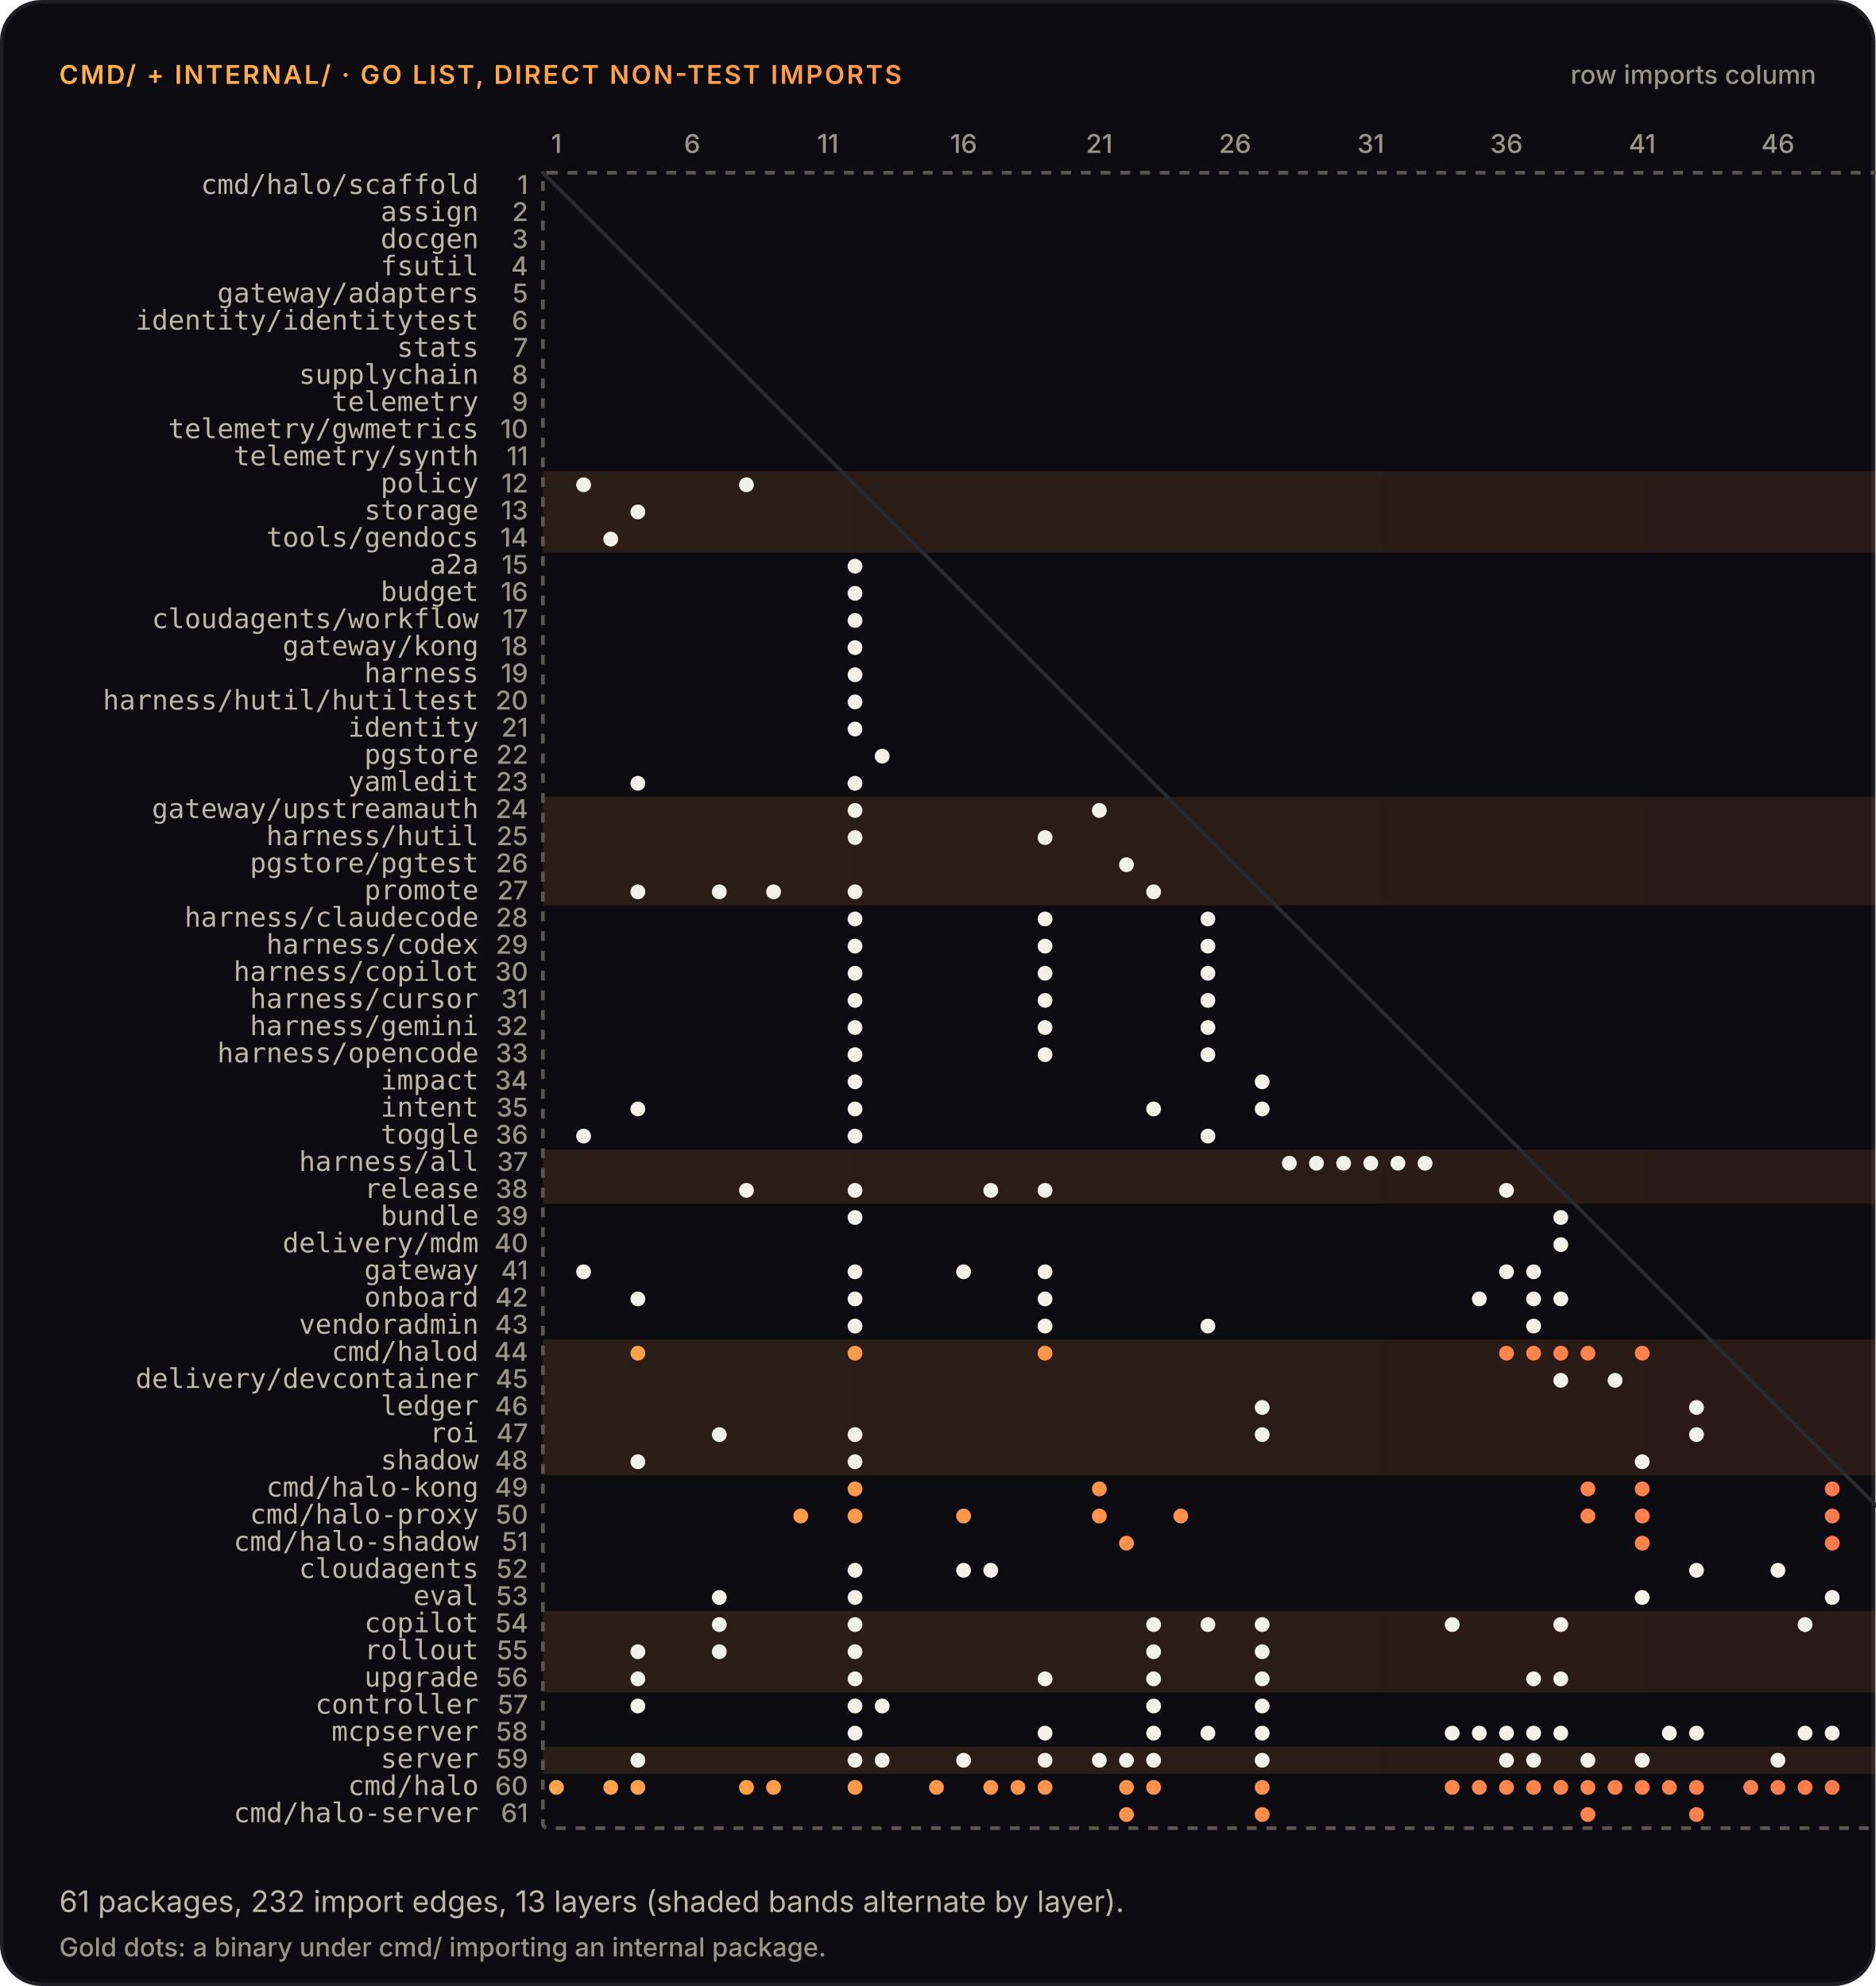
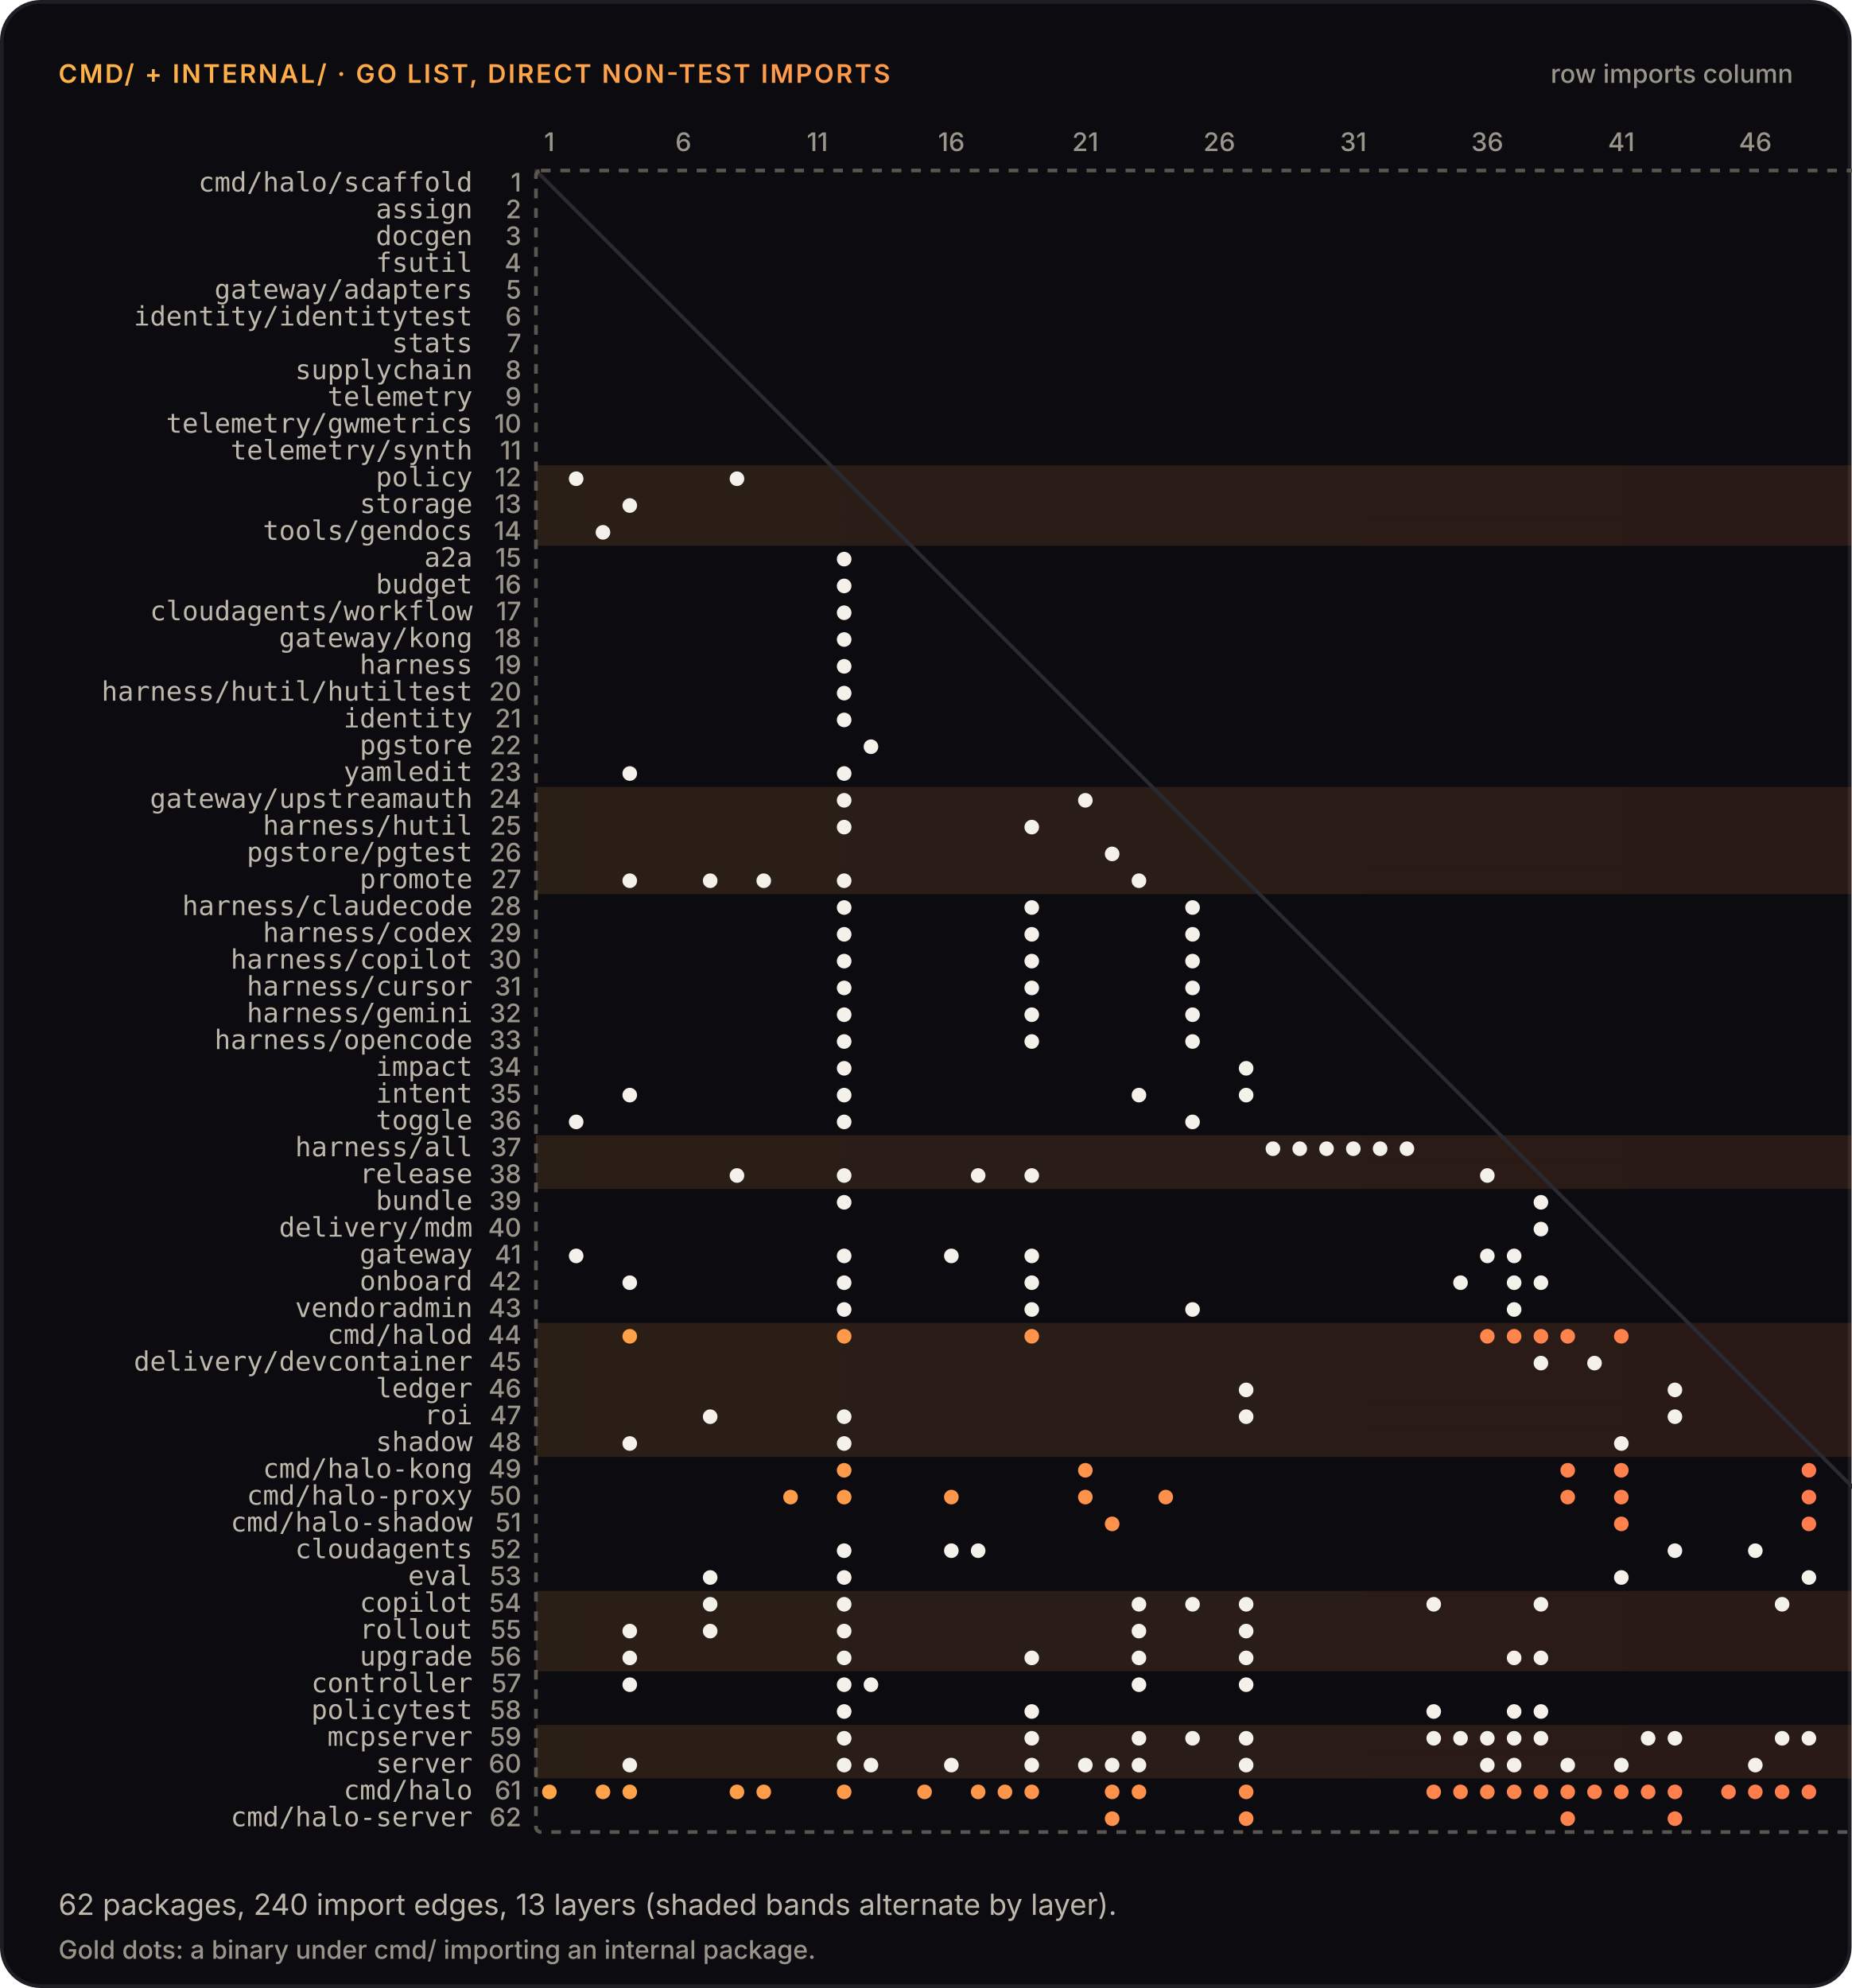
- <svg xmlns="http://www.w3.org/2000/svg" viewBox="0 0 760 805" width="760" height="805" role="img" aria-labelledby="t d" font-family="ui-sans-serif,-apple-system,Inter,'Segoe UI',sans-serif">
+ <svg xmlns="http://www.w3.org/2000/svg" viewBox="0 0 760 816" width="760" height="816" role="img" aria-labelledby="t d" font-family="ui-sans-serif,-apple-system,Inter,'Segoe UI',sans-serif">
  <style>
.cv{fill:#0c0c10;stroke:#1e1e24;stroke-width:1.5}
.card{fill:#121217;stroke:#2a2a31;stroke-width:1.5}
.soft{fill:url(#gs)}
.ring{fill:none;stroke:url(#ga);stroke-width:1.5}
.dcard{fill:#2a1414;stroke:#ff7a7a;stroke-width:1.5}
.ghost{fill:none;stroke:#5a564f;stroke-width:1.5;stroke-dasharray:4 4}
.zone{fill:#0f0f14;stroke:#24242b;stroke-width:1.5}
.chip{fill:#1a1a20;stroke:#2a2a31;stroke-width:1}
text{font-family:ui-sans-serif,-apple-system,Inter,'Segoe UI',sans-serif}
.t{font-size:13.5px;font-weight:600;fill:#f4f1ea}
.tm{font:600 12.5px ui-monospace,'SF Mono','JetBrains Mono',Menlo,Consolas,monospace;fill:#f4f1ea}
.td{fill:#ff7a7a}
.s{font-size:12px;fill:#bdb7ac}
.m{font:11px ui-monospace,'SF Mono','JetBrains Mono',Menlo,Consolas,monospace;fill:#bdb7ac}
.xs{font-size:10.5px;font-weight:500;fill:#9a958b}
.xm{font-family:ui-monospace,'SF Mono','JetBrains Mono',Menlo,Consolas,monospace;font-weight:400}
.xa{fill:url(#ga);font-weight:600}
.xd{fill:#ff7a7a;font-weight:600}
.xw{fill:#16130f;font-weight:600}
.k{font-size:10.5px;font-weight:600;letter-spacing:.08em;fill:#9a958b}
.ka{fill:url(#ga)}
.h1{font-size:42px;font-weight:700;letter-spacing:-.02em;fill:#f4f1ea}
.ln,.la,.ld,.lm{fill:none;stroke-width:1.5;stroke-linecap:round;stroke-linejoin:round}
.ln{stroke:#5a564f}.la{stroke:url(#ga)}.ld{stroke:#ff7a7a}.lm{stroke:#2a2a31}
.lane{stroke:#2a2a31;stroke-width:1.5;stroke-dasharray:3 4}
.dash{stroke-dasharray:5 5}
.dl{fill:#5a564f}.da{fill:url(#ga)}.dd{fill:#ff7a7a}
.pl{fill:#0c0c10}.pa{fill:#0c0c10;stroke:url(#ga);stroke-width:1}
.pd{fill:#2a1414;stroke:#ff7a7a;stroke-width:1}.ps{fill:url(#ga)}
.fa{fill:url(#ga)}.fs{fill:url(#gs)}.fm{fill:#1a1a20}.fd{fill:#ff7a7a}.ft{fill:#f4f1ea}
.bdg{fill:url(#ga)}.bn{font-size:9.5px;font-weight:700;fill:#16130f}
.ic{fill:none;stroke:url(#ga);stroke-width:1.75;stroke-linecap:round;stroke-linejoin:round}
.pkt{fill:url(#ga)}
.grow{transform-box:fill-box;transform-origin:left;animation:grow 4.8s cubic-bezier(.6,0,.2,1) infinite}
@keyframes grow{0%{transform:scaleX(.08)}25%{transform:scaleX(.3)}50%{transform:scaleX(.55)}75%,100%{transform:scaleX(1)}}
.flow{stroke-dasharray:4 6;animation:flow 1.1s linear infinite}
@keyframes flow{to{stroke-dashoffset:-20}}
.blink{animation:blink 3.2s ease-in-out infinite}
@keyframes blink{0%,100%{opacity:.18}35%,65%{opacity:1}}
.pulse{transform-box:fill-box;transform-origin:center;animation:pulse 2.8s ease-out infinite}
@keyframes pulse{0%{opacity:.55;transform:scale(.6)}100%{opacity:0;transform:scale(1.5)}}
@media (prefers-reduced-motion:reduce){.flow,.blink,.pulse,.grow{animation:none}.blink{opacity:1}.pulse,.pkt{display:none}}
</style>
  <defs>
    <linearGradient id="ga" gradientUnits="userSpaceOnUse" x1="0" y1="0" x2="760" y2="0">
      <stop offset="0" stop-color="#ffb547" />
      <stop offset="1" stop-color="#ff7a4d" />
    </linearGradient>
    <linearGradient id="gs" gradientUnits="userSpaceOnUse" x1="0" y1="0" x2="760" y2="0">
      <stop offset="0" stop-color="#ffb547" stop-opacity="0.12" />
      <stop offset="1" stop-color="#ff7a4d" stop-opacity="0.12" />
    </linearGradient>
    <filter id="sh" x="-10%" y="-10%" width="120%" height="140%">
      <feDropShadow dx="0" dy="1" stdDeviation="1.6" flood-color="#000000" flood-opacity="0.5" />
    </filter>
  </defs>
-   <rect class="cv" x=".75" y=".75" width="758.5" height="803.5" rx="16" />
+   <rect class="cv" x=".75" y=".75" width="758.5" height="814.5" rx="16" />
  <text class="k ka" x="24" y="34">CMD/ + INTERNAL/ · GO LIST, DIRECT NON-TEST IMPORTS</text>
  <text class="xs" x="736" y="34" text-anchor="end">row imports column</text>
  <text class="m" x="194" y="78.6" text-anchor="end">cmd/halo/scaffold</text>
  <text class="xs" x="214" y="78.6" text-anchor="end">1</text>
  <text class="m" x="194" y="89.6" text-anchor="end">assign</text>
  <text class="xs" x="214" y="89.6" text-anchor="end">2</text>
  <text class="m" x="194" y="100.6" text-anchor="end">docgen</text>
  <text class="xs" x="214" y="100.6" text-anchor="end">3</text>
  <text class="m" x="194" y="111.6" text-anchor="end">fsutil</text>
  <text class="xs" x="214" y="111.6" text-anchor="end">4</text>
  <text class="m" x="194" y="122.6" text-anchor="end">gateway/adapters</text>
  <text class="xs" x="214" y="122.6" text-anchor="end">5</text>
  <text class="m" x="194" y="133.6" text-anchor="end">identity/identitytest</text>
  <text class="xs" x="214" y="133.6" text-anchor="end">6</text>
  <text class="m" x="194" y="144.6" text-anchor="end">stats</text>
  <text class="xs" x="214" y="144.6" text-anchor="end">7</text>
  <text class="m" x="194" y="155.6" text-anchor="end">supplychain</text>
  <text class="xs" x="214" y="155.6" text-anchor="end">8</text>
  <text class="m" x="194" y="166.6" text-anchor="end">telemetry</text>
  <text class="xs" x="214" y="166.6" text-anchor="end">9</text>
  <text class="m" x="194" y="177.6" text-anchor="end">telemetry/gwmetrics</text>
  <text class="xs" x="214" y="177.6" text-anchor="end">10</text>
  <text class="m" x="194" y="188.6" text-anchor="end">telemetry/synth</text>
  <text class="xs" x="214" y="188.6" text-anchor="end">11</text>
-   <rect class="fs" x="220" y="191" width="671" height="11" />
+   <rect class="fs" x="220" y="191" width="682" height="11" />
  <text class="m" x="194" y="199.6" text-anchor="end">policy</text>
  <text class="xs" x="214" y="199.6" text-anchor="end">12</text>
-   <rect class="fs" x="220" y="202" width="671" height="11" />
+   <rect class="fs" x="220" y="202" width="682" height="11" />
  <text class="m" x="194" y="210.6" text-anchor="end">storage</text>
  <text class="xs" x="214" y="210.6" text-anchor="end">13</text>
-   <rect class="fs" x="220" y="213" width="671" height="11" />
+   <rect class="fs" x="220" y="213" width="682" height="11" />
  <text class="m" x="194" y="221.6" text-anchor="end">tools/gendocs</text>
  <text class="xs" x="214" y="221.6" text-anchor="end">14</text>
  <text class="m" x="194" y="232.6" text-anchor="end">a2a</text>
  <text class="xs" x="214" y="232.6" text-anchor="end">15</text>
  <text class="m" x="194" y="243.6" text-anchor="end">budget</text>
  <text class="xs" x="214" y="243.6" text-anchor="end">16</text>
  <text class="m" x="194" y="254.6" text-anchor="end">cloudagents/workflow</text>
  <text class="xs" x="214" y="254.6" text-anchor="end">17</text>
  <text class="m" x="194" y="265.6" text-anchor="end">gateway/kong</text>
  <text class="xs" x="214" y="265.6" text-anchor="end">18</text>
  <text class="m" x="194" y="276.6" text-anchor="end">harness</text>
  <text class="xs" x="214" y="276.6" text-anchor="end">19</text>
  <text class="m" x="194" y="287.6" text-anchor="end">harness/hutil/hutiltest</text>
  <text class="xs" x="214" y="287.6" text-anchor="end">20</text>
  <text class="m" x="194" y="298.6" text-anchor="end">identity</text>
  <text class="xs" x="214" y="298.6" text-anchor="end">21</text>
  <text class="m" x="194" y="309.6" text-anchor="end">pgstore</text>
  <text class="xs" x="214" y="309.6" text-anchor="end">22</text>
  <text class="m" x="194" y="320.6" text-anchor="end">yamledit</text>
  <text class="xs" x="214" y="320.6" text-anchor="end">23</text>
-   <rect class="fs" x="220" y="323" width="671" height="11" />
+   <rect class="fs" x="220" y="323" width="682" height="11" />
  <text class="m" x="194" y="331.6" text-anchor="end">gateway/upstreamauth</text>
  <text class="xs" x="214" y="331.6" text-anchor="end">24</text>
-   <rect class="fs" x="220" y="334" width="671" height="11" />
+   <rect class="fs" x="220" y="334" width="682" height="11" />
  <text class="m" x="194" y="342.6" text-anchor="end">harness/hutil</text>
  <text class="xs" x="214" y="342.6" text-anchor="end">25</text>
-   <rect class="fs" x="220" y="345" width="671" height="11" />
+   <rect class="fs" x="220" y="345" width="682" height="11" />
  <text class="m" x="194" y="353.6" text-anchor="end">pgstore/pgtest</text>
  <text class="xs" x="214" y="353.6" text-anchor="end">26</text>
-   <rect class="fs" x="220" y="356" width="671" height="11" />
+   <rect class="fs" x="220" y="356" width="682" height="11" />
  <text class="m" x="194" y="364.6" text-anchor="end">promote</text>
  <text class="xs" x="214" y="364.6" text-anchor="end">27</text>
  <text class="m" x="194" y="375.6" text-anchor="end">harness/claudecode</text>
  <text class="xs" x="214" y="375.6" text-anchor="end">28</text>
  <text class="m" x="194" y="386.6" text-anchor="end">harness/codex</text>
  <text class="xs" x="214" y="386.6" text-anchor="end">29</text>
  <text class="m" x="194" y="397.6" text-anchor="end">harness/copilot</text>
  <text class="xs" x="214" y="397.6" text-anchor="end">30</text>
  <text class="m" x="194" y="408.6" text-anchor="end">harness/cursor</text>
  <text class="xs" x="214" y="408.6" text-anchor="end">31</text>
  <text class="m" x="194" y="419.6" text-anchor="end">harness/gemini</text>
  <text class="xs" x="214" y="419.6" text-anchor="end">32</text>
  <text class="m" x="194" y="430.6" text-anchor="end">harness/opencode</text>
  <text class="xs" x="214" y="430.6" text-anchor="end">33</text>
  <text class="m" x="194" y="441.6" text-anchor="end">impact</text>
  <text class="xs" x="214" y="441.6" text-anchor="end">34</text>
  <text class="m" x="194" y="452.6" text-anchor="end">intent</text>
  <text class="xs" x="214" y="452.6" text-anchor="end">35</text>
  <text class="m" x="194" y="463.6" text-anchor="end">toggle</text>
  <text class="xs" x="214" y="463.6" text-anchor="end">36</text>
-   <rect class="fs" x="220" y="466" width="671" height="11" />
+   <rect class="fs" x="220" y="466" width="682" height="11" />
  <text class="m" x="194" y="474.6" text-anchor="end">harness/all</text>
  <text class="xs" x="214" y="474.6" text-anchor="end">37</text>
-   <rect class="fs" x="220" y="477" width="671" height="11" />
+   <rect class="fs" x="220" y="477" width="682" height="11" />
  <text class="m" x="194" y="485.6" text-anchor="end">release</text>
  <text class="xs" x="214" y="485.6" text-anchor="end">38</text>
  <text class="m" x="194" y="496.6" text-anchor="end">bundle</text>
  <text class="xs" x="214" y="496.6" text-anchor="end">39</text>
  <text class="m" x="194" y="507.6" text-anchor="end">delivery/mdm</text>
  <text class="xs" x="214" y="507.6" text-anchor="end">40</text>
  <text class="m" x="194" y="518.6" text-anchor="end">gateway</text>
  <text class="xs" x="214" y="518.6" text-anchor="end">41</text>
  <text class="m" x="194" y="529.6" text-anchor="end">onboard</text>
  <text class="xs" x="214" y="529.6" text-anchor="end">42</text>
  <text class="m" x="194" y="540.6" text-anchor="end">vendoradmin</text>
  <text class="xs" x="214" y="540.6" text-anchor="end">43</text>
-   <rect class="fs" x="220" y="543" width="671" height="11" />
+   <rect class="fs" x="220" y="543" width="682" height="11" />
  <text class="m" x="194" y="551.6" text-anchor="end">cmd/halod</text>
  <text class="xs" x="214" y="551.6" text-anchor="end">44</text>
-   <rect class="fs" x="220" y="554" width="671" height="11" />
+   <rect class="fs" x="220" y="554" width="682" height="11" />
  <text class="m" x="194" y="562.6" text-anchor="end">delivery/devcontainer</text>
  <text class="xs" x="214" y="562.6" text-anchor="end">45</text>
-   <rect class="fs" x="220" y="565" width="671" height="11" />
+   <rect class="fs" x="220" y="565" width="682" height="11" />
  <text class="m" x="194" y="573.6" text-anchor="end">ledger</text>
  <text class="xs" x="214" y="573.6" text-anchor="end">46</text>
-   <rect class="fs" x="220" y="576" width="671" height="11" />
+   <rect class="fs" x="220" y="576" width="682" height="11" />
  <text class="m" x="194" y="584.6" text-anchor="end">roi</text>
  <text class="xs" x="214" y="584.6" text-anchor="end">47</text>
-   <rect class="fs" x="220" y="587" width="671" height="11" />
+   <rect class="fs" x="220" y="587" width="682" height="11" />
  <text class="m" x="194" y="595.6" text-anchor="end">shadow</text>
  <text class="xs" x="214" y="595.6" text-anchor="end">48</text>
  <text class="m" x="194" y="606.6" text-anchor="end">cmd/halo-kong</text>
  <text class="xs" x="214" y="606.6" text-anchor="end">49</text>
  <text class="m" x="194" y="617.6" text-anchor="end">cmd/halo-proxy</text>
  <text class="xs" x="214" y="617.6" text-anchor="end">50</text>
  <text class="m" x="194" y="628.6" text-anchor="end">cmd/halo-shadow</text>
  <text class="xs" x="214" y="628.6" text-anchor="end">51</text>
  <text class="m" x="194" y="639.6" text-anchor="end">cloudagents</text>
  <text class="xs" x="214" y="639.6" text-anchor="end">52</text>
  <text class="m" x="194" y="650.6" text-anchor="end">eval</text>
  <text class="xs" x="214" y="650.6" text-anchor="end">53</text>
-   <rect class="fs" x="220" y="653" width="671" height="11" />
+   <rect class="fs" x="220" y="653" width="682" height="11" />
  <text class="m" x="194" y="661.6" text-anchor="end">copilot</text>
  <text class="xs" x="214" y="661.6" text-anchor="end">54</text>
-   <rect class="fs" x="220" y="664" width="671" height="11" />
+   <rect class="fs" x="220" y="664" width="682" height="11" />
  <text class="m" x="194" y="672.6" text-anchor="end">rollout</text>
  <text class="xs" x="214" y="672.6" text-anchor="end">55</text>
-   <rect class="fs" x="220" y="675" width="671" height="11" />
+   <rect class="fs" x="220" y="675" width="682" height="11" />
  <text class="m" x="194" y="683.6" text-anchor="end">upgrade</text>
  <text class="xs" x="214" y="683.6" text-anchor="end">56</text>
  <text class="m" x="194" y="694.6" text-anchor="end">controller</text>
  <text class="xs" x="214" y="694.6" text-anchor="end">57</text>
-   <text class="m" x="194" y="705.6" text-anchor="end">mcpserver</text>
+   <text class="m" x="194" y="705.6" text-anchor="end">policytest</text>
  <text class="xs" x="214" y="705.6" text-anchor="end">58</text>
-   <rect class="fs" x="220" y="708" width="671" height="11" />
-   <text class="m" x="194" y="716.6" text-anchor="end">server</text>
+   <rect class="fs" x="220" y="708" width="682" height="11" />
+   <text class="m" x="194" y="716.6" text-anchor="end">mcpserver</text>
  <text class="xs" x="214" y="716.6" text-anchor="end">59</text>
-   <text class="m" x="194" y="727.6" text-anchor="end">cmd/halo</text>
+   <rect class="fs" x="220" y="719" width="682" height="11" />
+   <text class="m" x="194" y="727.6" text-anchor="end">server</text>
  <text class="xs" x="214" y="727.6" text-anchor="end">60</text>
-   <text class="m" x="194" y="738.6" text-anchor="end">cmd/halo-server</text>
+   <text class="m" x="194" y="738.6" text-anchor="end">cmd/halo</text>
  <text class="xs" x="214" y="738.6" text-anchor="end">61</text>
+   <text class="m" x="194" y="749.6" text-anchor="end">cmd/halo-server</text>
+   <text class="xs" x="214" y="749.6" text-anchor="end">62</text>
  <text class="xs" x="225.5" y="62" text-anchor="middle">1</text>
  <text class="xs" x="280.5" y="62" text-anchor="middle">6</text>
  <text class="xs" x="335.5" y="62" text-anchor="middle">11</text>
  <text class="xs" x="390.5" y="62" text-anchor="middle">16</text>
  <text class="xs" x="445.5" y="62" text-anchor="middle">21</text>
  <text class="xs" x="500.5" y="62" text-anchor="middle">26</text>
  <text class="xs" x="555.5" y="62" text-anchor="middle">31</text>
  <text class="xs" x="610.5" y="62" text-anchor="middle">36</text>
  <text class="xs" x="665.5" y="62" text-anchor="middle">41</text>
  <text class="xs" x="720.5" y="62" text-anchor="middle">46</text>
  <text class="xs" x="775.5" y="62" text-anchor="middle">51</text>
  <text class="xs" x="830.5" y="62" text-anchor="middle">56</text>
  <text class="xs" x="885.5" y="62" text-anchor="middle">61</text>
-   <path class="lm" d="M220 70L891 741" />
-   <rect class="ghost" x="220" y="70" width="671" height="671" rx="2" />
+   <path class="lm" d="M220 70L902 752" />
+   <rect class="ghost" x="220" y="70" width="682" height="682" rx="2" />
  <circle class="ft" cx="236.5" cy="196.5" r="3" />
  <circle class="ft" cx="302.5" cy="196.5" r="3" />
  <circle class="ft" cx="258.5" cy="207.5" r="3" />
  <circle class="ft" cx="247.5" cy="218.5" r="3" />
  <circle class="ft" cx="346.5" cy="229.5" r="3" />
  <circle class="ft" cx="346.5" cy="240.5" r="3" />
  <circle class="ft" cx="346.5" cy="251.5" r="3" />
  <circle class="ft" cx="346.5" cy="262.5" r="3" />
  <circle class="ft" cx="346.5" cy="273.5" r="3" />
  <circle class="ft" cx="346.5" cy="284.5" r="3" />
  <circle class="ft" cx="346.5" cy="295.5" r="3" />
  <circle class="ft" cx="357.5" cy="306.5" r="3" />
  <circle class="ft" cx="258.5" cy="317.5" r="3" />
  <circle class="ft" cx="346.5" cy="317.5" r="3" />
  <circle class="ft" cx="445.5" cy="328.5" r="3" />
  <circle class="ft" cx="346.5" cy="328.5" r="3" />
  <circle class="ft" cx="423.5" cy="339.5" r="3" />
  <circle class="ft" cx="346.5" cy="339.5" r="3" />
  <circle class="ft" cx="456.5" cy="350.5" r="3" />
  <circle class="ft" cx="258.5" cy="361.5" r="3" />
  <circle class="ft" cx="346.5" cy="361.5" r="3" />
  <circle class="ft" cx="291.5" cy="361.5" r="3" />
  <circle class="ft" cx="313.5" cy="361.5" r="3" />
  <circle class="ft" cx="467.5" cy="361.5" r="3" />
  <circle class="ft" cx="423.5" cy="372.5" r="3" />
  <circle class="ft" cx="489.5" cy="372.5" r="3" />
  <circle class="ft" cx="346.5" cy="372.5" r="3" />
  <circle class="ft" cx="423.5" cy="383.5" r="3" />
  <circle class="ft" cx="489.5" cy="383.5" r="3" />
  <circle class="ft" cx="346.5" cy="383.5" r="3" />
  <circle class="ft" cx="423.5" cy="394.5" r="3" />
  <circle class="ft" cx="489.5" cy="394.5" r="3" />
  <circle class="ft" cx="346.5" cy="394.5" r="3" />
  <circle class="ft" cx="423.5" cy="405.5" r="3" />
  <circle class="ft" cx="489.5" cy="405.5" r="3" />
  <circle class="ft" cx="346.5" cy="405.5" r="3" />
  <circle class="ft" cx="423.5" cy="416.5" r="3" />
  <circle class="ft" cx="489.5" cy="416.5" r="3" />
  <circle class="ft" cx="346.5" cy="416.5" r="3" />
  <circle class="ft" cx="423.5" cy="427.5" r="3" />
  <circle class="ft" cx="489.5" cy="427.5" r="3" />
  <circle class="ft" cx="346.5" cy="427.5" r="3" />
  <circle class="ft" cx="346.5" cy="438.5" r="3" />
  <circle class="ft" cx="511.5" cy="438.5" r="3" />
  <circle class="ft" cx="258.5" cy="449.5" r="3" />
  <circle class="ft" cx="346.5" cy="449.5" r="3" />
  <circle class="ft" cx="511.5" cy="449.5" r="3" />
  <circle class="ft" cx="467.5" cy="449.5" r="3" />
  <circle class="ft" cx="236.5" cy="460.5" r="3" />
  <circle class="ft" cx="489.5" cy="460.5" r="3" />
  <circle class="ft" cx="346.5" cy="460.5" r="3" />
  <circle class="ft" cx="522.5" cy="471.5" r="3" />
  <circle class="ft" cx="533.5" cy="471.5" r="3" />
  <circle class="ft" cx="544.5" cy="471.5" r="3" />
  <circle class="ft" cx="555.5" cy="471.5" r="3" />
  <circle class="ft" cx="566.5" cy="471.5" r="3" />
  <circle class="ft" cx="577.5" cy="471.5" r="3" />
  <circle class="ft" cx="401.5" cy="482.5" r="3" />
  <circle class="ft" cx="423.5" cy="482.5" r="3" />
  <circle class="ft" cx="346.5" cy="482.5" r="3" />
  <circle class="ft" cx="302.5" cy="482.5" r="3" />
  <circle class="ft" cx="610.5" cy="482.5" r="3" />
  <circle class="ft" cx="346.5" cy="493.5" r="3" />
  <circle class="ft" cx="632.5" cy="493.5" r="3" />
  <circle class="ft" cx="632.5" cy="504.5" r="3" />
  <circle class="ft" cx="236.5" cy="515.5" r="3" />
  <circle class="ft" cx="390.5" cy="515.5" r="3" />
  <circle class="ft" cx="423.5" cy="515.5" r="3" />
  <circle class="ft" cx="621.5" cy="515.5" r="3" />
  <circle class="ft" cx="346.5" cy="515.5" r="3" />
  <circle class="ft" cx="610.5" cy="515.5" r="3" />
  <circle class="ft" cx="258.5" cy="526.5" r="3" />
  <circle class="ft" cx="423.5" cy="526.5" r="3" />
  <circle class="ft" cx="621.5" cy="526.5" r="3" />
  <circle class="ft" cx="599.5" cy="526.5" r="3" />
  <circle class="ft" cx="346.5" cy="526.5" r="3" />
  <circle class="ft" cx="632.5" cy="526.5" r="3" />
  <circle class="ft" cx="423.5" cy="537.5" r="3" />
  <circle class="ft" cx="621.5" cy="537.5" r="3" />
  <circle class="ft" cx="489.5" cy="537.5" r="3" />
  <circle class="ft" cx="346.5" cy="537.5" r="3" />
  <circle class="fa" cx="643.5" cy="548.5" r="3" />
  <circle class="fa" cx="258.5" cy="548.5" r="3" />
  <circle class="fa" cx="665.5" cy="548.5" r="3" />
  <circle class="fa" cx="423.5" cy="548.5" r="3" />
  <circle class="fa" cx="621.5" cy="548.5" r="3" />
  <circle class="fa" cx="346.5" cy="548.5" r="3" />
  <circle class="fa" cx="632.5" cy="548.5" r="3" />
  <circle class="fa" cx="610.5" cy="548.5" r="3" />
  <circle class="ft" cx="654.5" cy="559.5" r="3" />
  <circle class="ft" cx="632.5" cy="559.5" r="3" />
  <circle class="ft" cx="511.5" cy="570.5" r="3" />
  <circle class="ft" cx="687.5" cy="570.5" r="3" />
  <circle class="ft" cx="346.5" cy="581.5" r="3" />
  <circle class="ft" cx="511.5" cy="581.5" r="3" />
  <circle class="ft" cx="291.5" cy="581.5" r="3" />
  <circle class="ft" cx="687.5" cy="581.5" r="3" />
  <circle class="ft" cx="258.5" cy="592.5" r="3" />
  <circle class="ft" cx="665.5" cy="592.5" r="3" />
  <circle class="ft" cx="346.5" cy="592.5" r="3" />
  <circle class="fa" cx="643.5" cy="603.5" r="3" />
  <circle class="fa" cx="665.5" cy="603.5" r="3" />
  <circle class="fa" cx="445.5" cy="603.5" r="3" />
  <circle class="fa" cx="346.5" cy="603.5" r="3" />
  <circle class="fa" cx="742.5" cy="603.5" r="3" />
  <circle class="fa" cx="390.5" cy="614.5" r="3" />
  <circle class="fa" cx="643.5" cy="614.5" r="3" />
  <circle class="fa" cx="665.5" cy="614.5" r="3" />
  <circle class="fa" cx="478.5" cy="614.5" r="3" />
  <circle class="fa" cx="445.5" cy="614.5" r="3" />
  <circle class="fa" cx="346.5" cy="614.5" r="3" />
  <circle class="fa" cx="742.5" cy="614.5" r="3" />
  <circle class="fa" cx="324.5" cy="614.5" r="3" />
  <circle class="fa" cx="665.5" cy="625.5" r="3" />
  <circle class="fa" cx="456.5" cy="625.5" r="3" />
  <circle class="fa" cx="742.5" cy="625.5" r="3" />
  <circle class="ft" cx="390.5" cy="636.5" r="3" />
  <circle class="ft" cx="401.5" cy="636.5" r="3" />
  <circle class="ft" cx="720.5" cy="636.5" r="3" />
  <circle class="ft" cx="346.5" cy="636.5" r="3" />
  <circle class="ft" cx="687.5" cy="636.5" r="3" />
  <circle class="ft" cx="665.5" cy="647.5" r="3" />
  <circle class="ft" cx="346.5" cy="647.5" r="3" />
  <circle class="ft" cx="742.5" cy="647.5" r="3" />
  <circle class="ft" cx="291.5" cy="647.5" r="3" />
  <circle class="ft" cx="797.5" cy="658.5" r="3" />
  <circle class="ft" cx="489.5" cy="658.5" r="3" />
  <circle class="ft" cx="588.5" cy="658.5" r="3" />
  <circle class="ft" cx="346.5" cy="658.5" r="3" />
  <circle class="ft" cx="511.5" cy="658.5" r="3" />
  <circle class="ft" cx="632.5" cy="658.5" r="3" />
  <circle class="ft" cx="731.5" cy="658.5" r="3" />
  <circle class="ft" cx="291.5" cy="658.5" r="3" />
  <circle class="ft" cx="467.5" cy="658.5" r="3" />
  <circle class="ft" cx="797.5" cy="669.5" r="3" />
  <circle class="ft" cx="258.5" cy="669.5" r="3" />
  <circle class="ft" cx="346.5" cy="669.5" r="3" />
  <circle class="ft" cx="511.5" cy="669.5" r="3" />
  <circle class="ft" cx="291.5" cy="669.5" r="3" />
  <circle class="ft" cx="467.5" cy="669.5" r="3" />
  <circle class="ft" cx="797.5" cy="680.5" r="3" />
  <circle class="ft" cx="258.5" cy="680.5" r="3" />
  <circle class="ft" cx="423.5" cy="680.5" r="3" />
  <circle class="ft" cx="621.5" cy="680.5" r="3" />
  <circle class="ft" cx="346.5" cy="680.5" r="3" />
  <circle class="ft" cx="511.5" cy="680.5" r="3" />
  <circle class="ft" cx="632.5" cy="680.5" r="3" />
  <circle class="ft" cx="467.5" cy="680.5" r="3" />
  <circle class="ft" cx="258.5" cy="691.5" r="3" />
  <circle class="ft" cx="346.5" cy="691.5" r="3" />
  <circle class="ft" cx="511.5" cy="691.5" r="3" />
  <circle class="ft" cx="819.5" cy="691.5" r="3" />
  <circle class="ft" cx="357.5" cy="691.5" r="3" />
  <circle class="ft" cx="467.5" cy="691.5" r="3" />
-   <circle class="ft" cx="808.5" cy="702.5" r="3" />
-   <circle class="ft" cx="797.5" cy="702.5" r="3" />
  <circle class="ft" cx="423.5" cy="702.5" r="3" />
  <circle class="ft" cx="621.5" cy="702.5" r="3" />
-   <circle class="ft" cx="489.5" cy="702.5" r="3" />
  <circle class="ft" cx="588.5" cy="702.5" r="3" />
-   <circle class="ft" cx="599.5" cy="702.5" r="3" />
-   <circle class="ft" cx="676.5" cy="702.5" r="3" />
  <circle class="ft" cx="346.5" cy="702.5" r="3" />
-   <circle class="ft" cx="511.5" cy="702.5" r="3" />
  <circle class="ft" cx="632.5" cy="702.5" r="3" />
-   <circle class="ft" cx="731.5" cy="702.5" r="3" />
  <circle class="ft" cx="819.5" cy="702.5" r="3" />
-   <circle class="ft" cx="742.5" cy="702.5" r="3" />
-   <circle class="ft" cx="610.5" cy="702.5" r="3" />
-   <circle class="ft" cx="830.5" cy="702.5" r="3" />
-   <circle class="ft" cx="687.5" cy="702.5" r="3" />
-   <circle class="ft" cx="467.5" cy="702.5" r="3" />
-   <circle class="ft" cx="390.5" cy="713.5" r="3" />
-   <circle class="ft" cx="643.5" cy="713.5" r="3" />
-   <circle class="ft" cx="786.5" cy="713.5" r="3" />
-   <circle class="ft" cx="841.5" cy="713.5" r="3" />
-   <circle class="ft" cx="258.5" cy="713.5" r="3" />
-   <circle class="ft" cx="665.5" cy="713.5" r="3" />
+   <circle class="ft" cx="808.5" cy="713.5" r="3" />
+   <circle class="ft" cx="797.5" cy="713.5" r="3" />
  <circle class="ft" cx="423.5" cy="713.5" r="3" />
  <circle class="ft" cx="621.5" cy="713.5" r="3" />
-   <circle class="ft" cx="445.5" cy="713.5" r="3" />
-   <circle class="ft" cx="720.5" cy="713.5" r="3" />
-   <circle class="ft" cx="456.5" cy="713.5" r="3" />
+   <circle class="ft" cx="489.5" cy="713.5" r="3" />
+   <circle class="ft" cx="588.5" cy="713.5" r="3" />
+   <circle class="ft" cx="599.5" cy="713.5" r="3" />
+   <circle class="ft" cx="676.5" cy="713.5" r="3" />
  <circle class="ft" cx="346.5" cy="713.5" r="3" />
+   <circle class="ft" cx="852.5" cy="713.5" r="3" />
  <circle class="ft" cx="511.5" cy="713.5" r="3" />
+   <circle class="ft" cx="632.5" cy="713.5" r="3" />
+   <circle class="ft" cx="731.5" cy="713.5" r="3" />
  <circle class="ft" cx="819.5" cy="713.5" r="3" />
-   <circle class="ft" cx="357.5" cy="713.5" r="3" />
+   <circle class="ft" cx="742.5" cy="713.5" r="3" />
  <circle class="ft" cx="610.5" cy="713.5" r="3" />
+   <circle class="ft" cx="830.5" cy="713.5" r="3" />
+   <circle class="ft" cx="687.5" cy="713.5" r="3" />
  <circle class="ft" cx="467.5" cy="713.5" r="3" />
-   <circle class="fa" cx="225.5" cy="724.5" r="3" />
-   <circle class="fa" cx="379.5" cy="724.5" r="3" />
-   <circle class="fa" cx="643.5" cy="724.5" r="3" />
-   <circle class="fa" cx="786.5" cy="724.5" r="3" />
-   <circle class="fa" cx="401.5" cy="724.5" r="3" />
-   <circle class="fa" cx="841.5" cy="724.5" r="3" />
-   <circle class="fa" cx="808.5" cy="724.5" r="3" />
-   <circle class="fa" cx="709.5" cy="724.5" r="3" />
-   <circle class="fa" cx="654.5" cy="724.5" r="3" />
-   <circle class="fa" cx="247.5" cy="724.5" r="3" />
-   <circle class="fa" cx="797.5" cy="724.5" r="3" />
-   <circle class="fa" cx="258.5" cy="724.5" r="3" />
-   <circle class="fa" cx="665.5" cy="724.5" r="3" />
-   <circle class="fa" cx="412.5" cy="724.5" r="3" />
-   <circle class="fa" cx="423.5" cy="724.5" r="3" />
-   <circle class="fa" cx="621.5" cy="724.5" r="3" />
-   <circle class="fa" cx="588.5" cy="724.5" r="3" />
-   <circle class="fa" cx="599.5" cy="724.5" r="3" />
-   <circle class="fa" cx="720.5" cy="724.5" r="3" />
-   <circle class="fa" cx="852.5" cy="724.5" r="3" />
-   <circle class="fa" cx="676.5" cy="724.5" r="3" />
-   <circle class="fa" cx="456.5" cy="724.5" r="3" />
-   <circle class="fa" cx="346.5" cy="724.5" r="3" />
-   <circle class="fa" cx="511.5" cy="724.5" r="3" />
-   <circle class="fa" cx="632.5" cy="724.5" r="3" />
-   <circle class="fa" cx="731.5" cy="724.5" r="3" />
-   <circle class="fa" cx="819.5" cy="724.5" r="3" />
-   <circle class="fa" cx="863.5" cy="724.5" r="3" />
-   <circle class="fa" cx="742.5" cy="724.5" r="3" />
-   <circle class="fa" cx="302.5" cy="724.5" r="3" />
-   <circle class="fa" cx="313.5" cy="724.5" r="3" />
-   <circle class="fa" cx="610.5" cy="724.5" r="3" />
-   <circle class="fa" cx="830.5" cy="724.5" r="3" />
-   <circle class="fa" cx="687.5" cy="724.5" r="3" />
-   <circle class="fa" cx="467.5" cy="724.5" r="3" />
+   <circle class="ft" cx="390.5" cy="724.5" r="3" />
+   <circle class="ft" cx="643.5" cy="724.5" r="3" />
+   <circle class="ft" cx="786.5" cy="724.5" r="3" />
+   <circle class="ft" cx="841.5" cy="724.5" r="3" />
+   <circle class="ft" cx="258.5" cy="724.5" r="3" />
+   <circle class="ft" cx="665.5" cy="724.5" r="3" />
+   <circle class="ft" cx="423.5" cy="724.5" r="3" />
+   <circle class="ft" cx="621.5" cy="724.5" r="3" />
+   <circle class="ft" cx="445.5" cy="724.5" r="3" />
+   <circle class="ft" cx="720.5" cy="724.5" r="3" />
+   <circle class="ft" cx="456.5" cy="724.5" r="3" />
+   <circle class="ft" cx="346.5" cy="724.5" r="3" />
+   <circle class="ft" cx="511.5" cy="724.5" r="3" />
+   <circle class="ft" cx="819.5" cy="724.5" r="3" />
+   <circle class="ft" cx="357.5" cy="724.5" r="3" />
+   <circle class="ft" cx="610.5" cy="724.5" r="3" />
+   <circle class="ft" cx="467.5" cy="724.5" r="3" />
+   <circle class="fa" cx="225.5" cy="735.5" r="3" />
+   <circle class="fa" cx="379.5" cy="735.5" r="3" />
  <circle class="fa" cx="643.5" cy="735.5" r="3" />
  <circle class="fa" cx="786.5" cy="735.5" r="3" />
+   <circle class="fa" cx="401.5" cy="735.5" r="3" />
  <circle class="fa" cx="841.5" cy="735.5" r="3" />
+   <circle class="fa" cx="808.5" cy="735.5" r="3" />
+   <circle class="fa" cx="709.5" cy="735.5" r="3" />
+   <circle class="fa" cx="654.5" cy="735.5" r="3" />
+   <circle class="fa" cx="247.5" cy="735.5" r="3" />
+   <circle class="fa" cx="797.5" cy="735.5" r="3" />
+   <circle class="fa" cx="258.5" cy="735.5" r="3" />
+   <circle class="fa" cx="665.5" cy="735.5" r="3" />
+   <circle class="fa" cx="412.5" cy="735.5" r="3" />
+   <circle class="fa" cx="423.5" cy="735.5" r="3" />
+   <circle class="fa" cx="621.5" cy="735.5" r="3" />
+   <circle class="fa" cx="588.5" cy="735.5" r="3" />
+   <circle class="fa" cx="599.5" cy="735.5" r="3" />
+   <circle class="fa" cx="720.5" cy="735.5" r="3" />
+   <circle class="fa" cx="863.5" cy="735.5" r="3" />
+   <circle class="fa" cx="676.5" cy="735.5" r="3" />
  <circle class="fa" cx="456.5" cy="735.5" r="3" />
+   <circle class="fa" cx="346.5" cy="735.5" r="3" />
+   <circle class="fa" cx="852.5" cy="735.5" r="3" />
  <circle class="fa" cx="511.5" cy="735.5" r="3" />
+   <circle class="fa" cx="632.5" cy="735.5" r="3" />
+   <circle class="fa" cx="731.5" cy="735.5" r="3" />
  <circle class="fa" cx="819.5" cy="735.5" r="3" />
-   <circle class="fa" cx="863.5" cy="735.5" r="3" />
+   <circle class="fa" cx="874.5" cy="735.5" r="3" />
+   <circle class="fa" cx="742.5" cy="735.5" r="3" />
+   <circle class="fa" cx="302.5" cy="735.5" r="3" />
+   <circle class="fa" cx="313.5" cy="735.5" r="3" />
+   <circle class="fa" cx="610.5" cy="735.5" r="3" />
+   <circle class="fa" cx="830.5" cy="735.5" r="3" />
  <circle class="fa" cx="687.5" cy="735.5" r="3" />
-   <text class="s" x="24" y="775">61 packages, 232 import edges, 13 layers (shaded bands alternate by layer).</text>
-   <text class="xs" x="24" y="793">Gold dots: a binary under cmd/ importing an internal package.</text>
+   <circle class="fa" cx="467.5" cy="735.5" r="3" />
+   <circle class="fa" cx="643.5" cy="746.5" r="3" />
+   <circle class="fa" cx="786.5" cy="746.5" r="3" />
+   <circle class="fa" cx="841.5" cy="746.5" r="3" />
+   <circle class="fa" cx="456.5" cy="746.5" r="3" />
+   <circle class="fa" cx="511.5" cy="746.5" r="3" />
+   <circle class="fa" cx="819.5" cy="746.5" r="3" />
+   <circle class="fa" cx="874.5" cy="746.5" r="3" />
+   <circle class="fa" cx="687.5" cy="746.5" r="3" />
+   <text class="s" x="24" y="786">62 packages, 240 import edges, 13 layers (shaded bands alternate by layer).</text>
+   <text class="xs" x="24" y="804">Gold dots: a binary under cmd/ importing an internal package.</text>
</svg>
